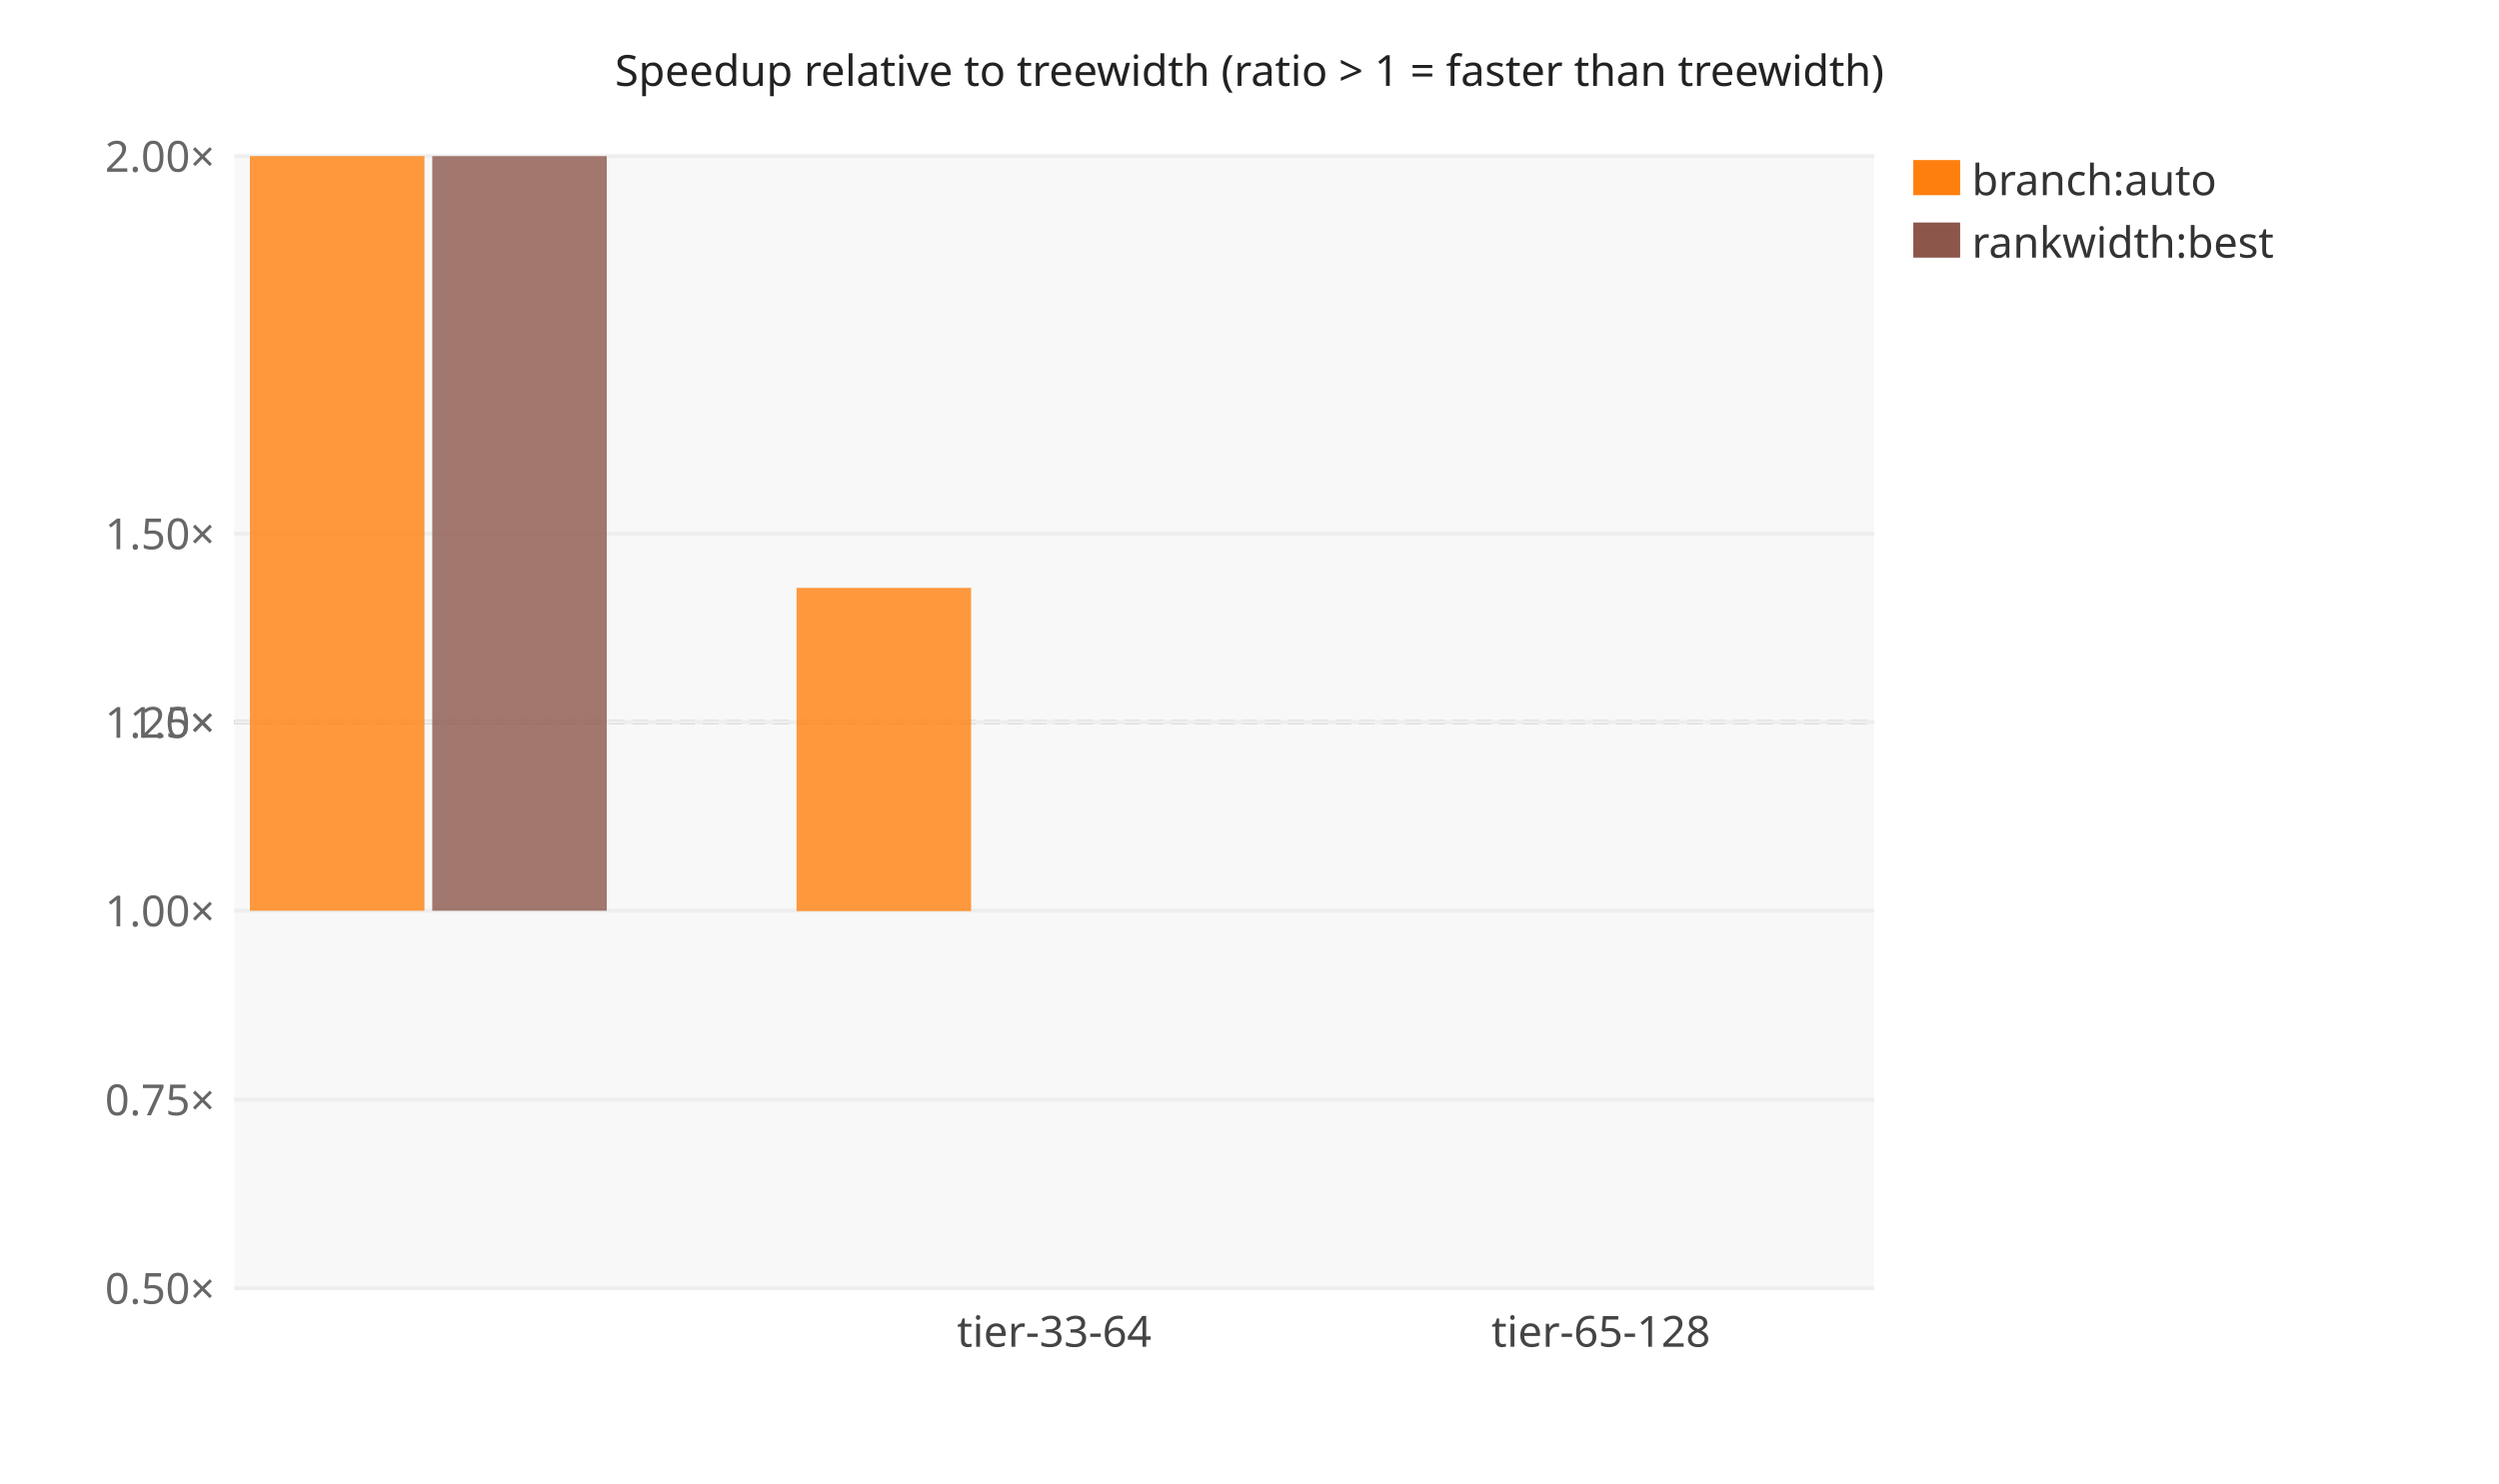
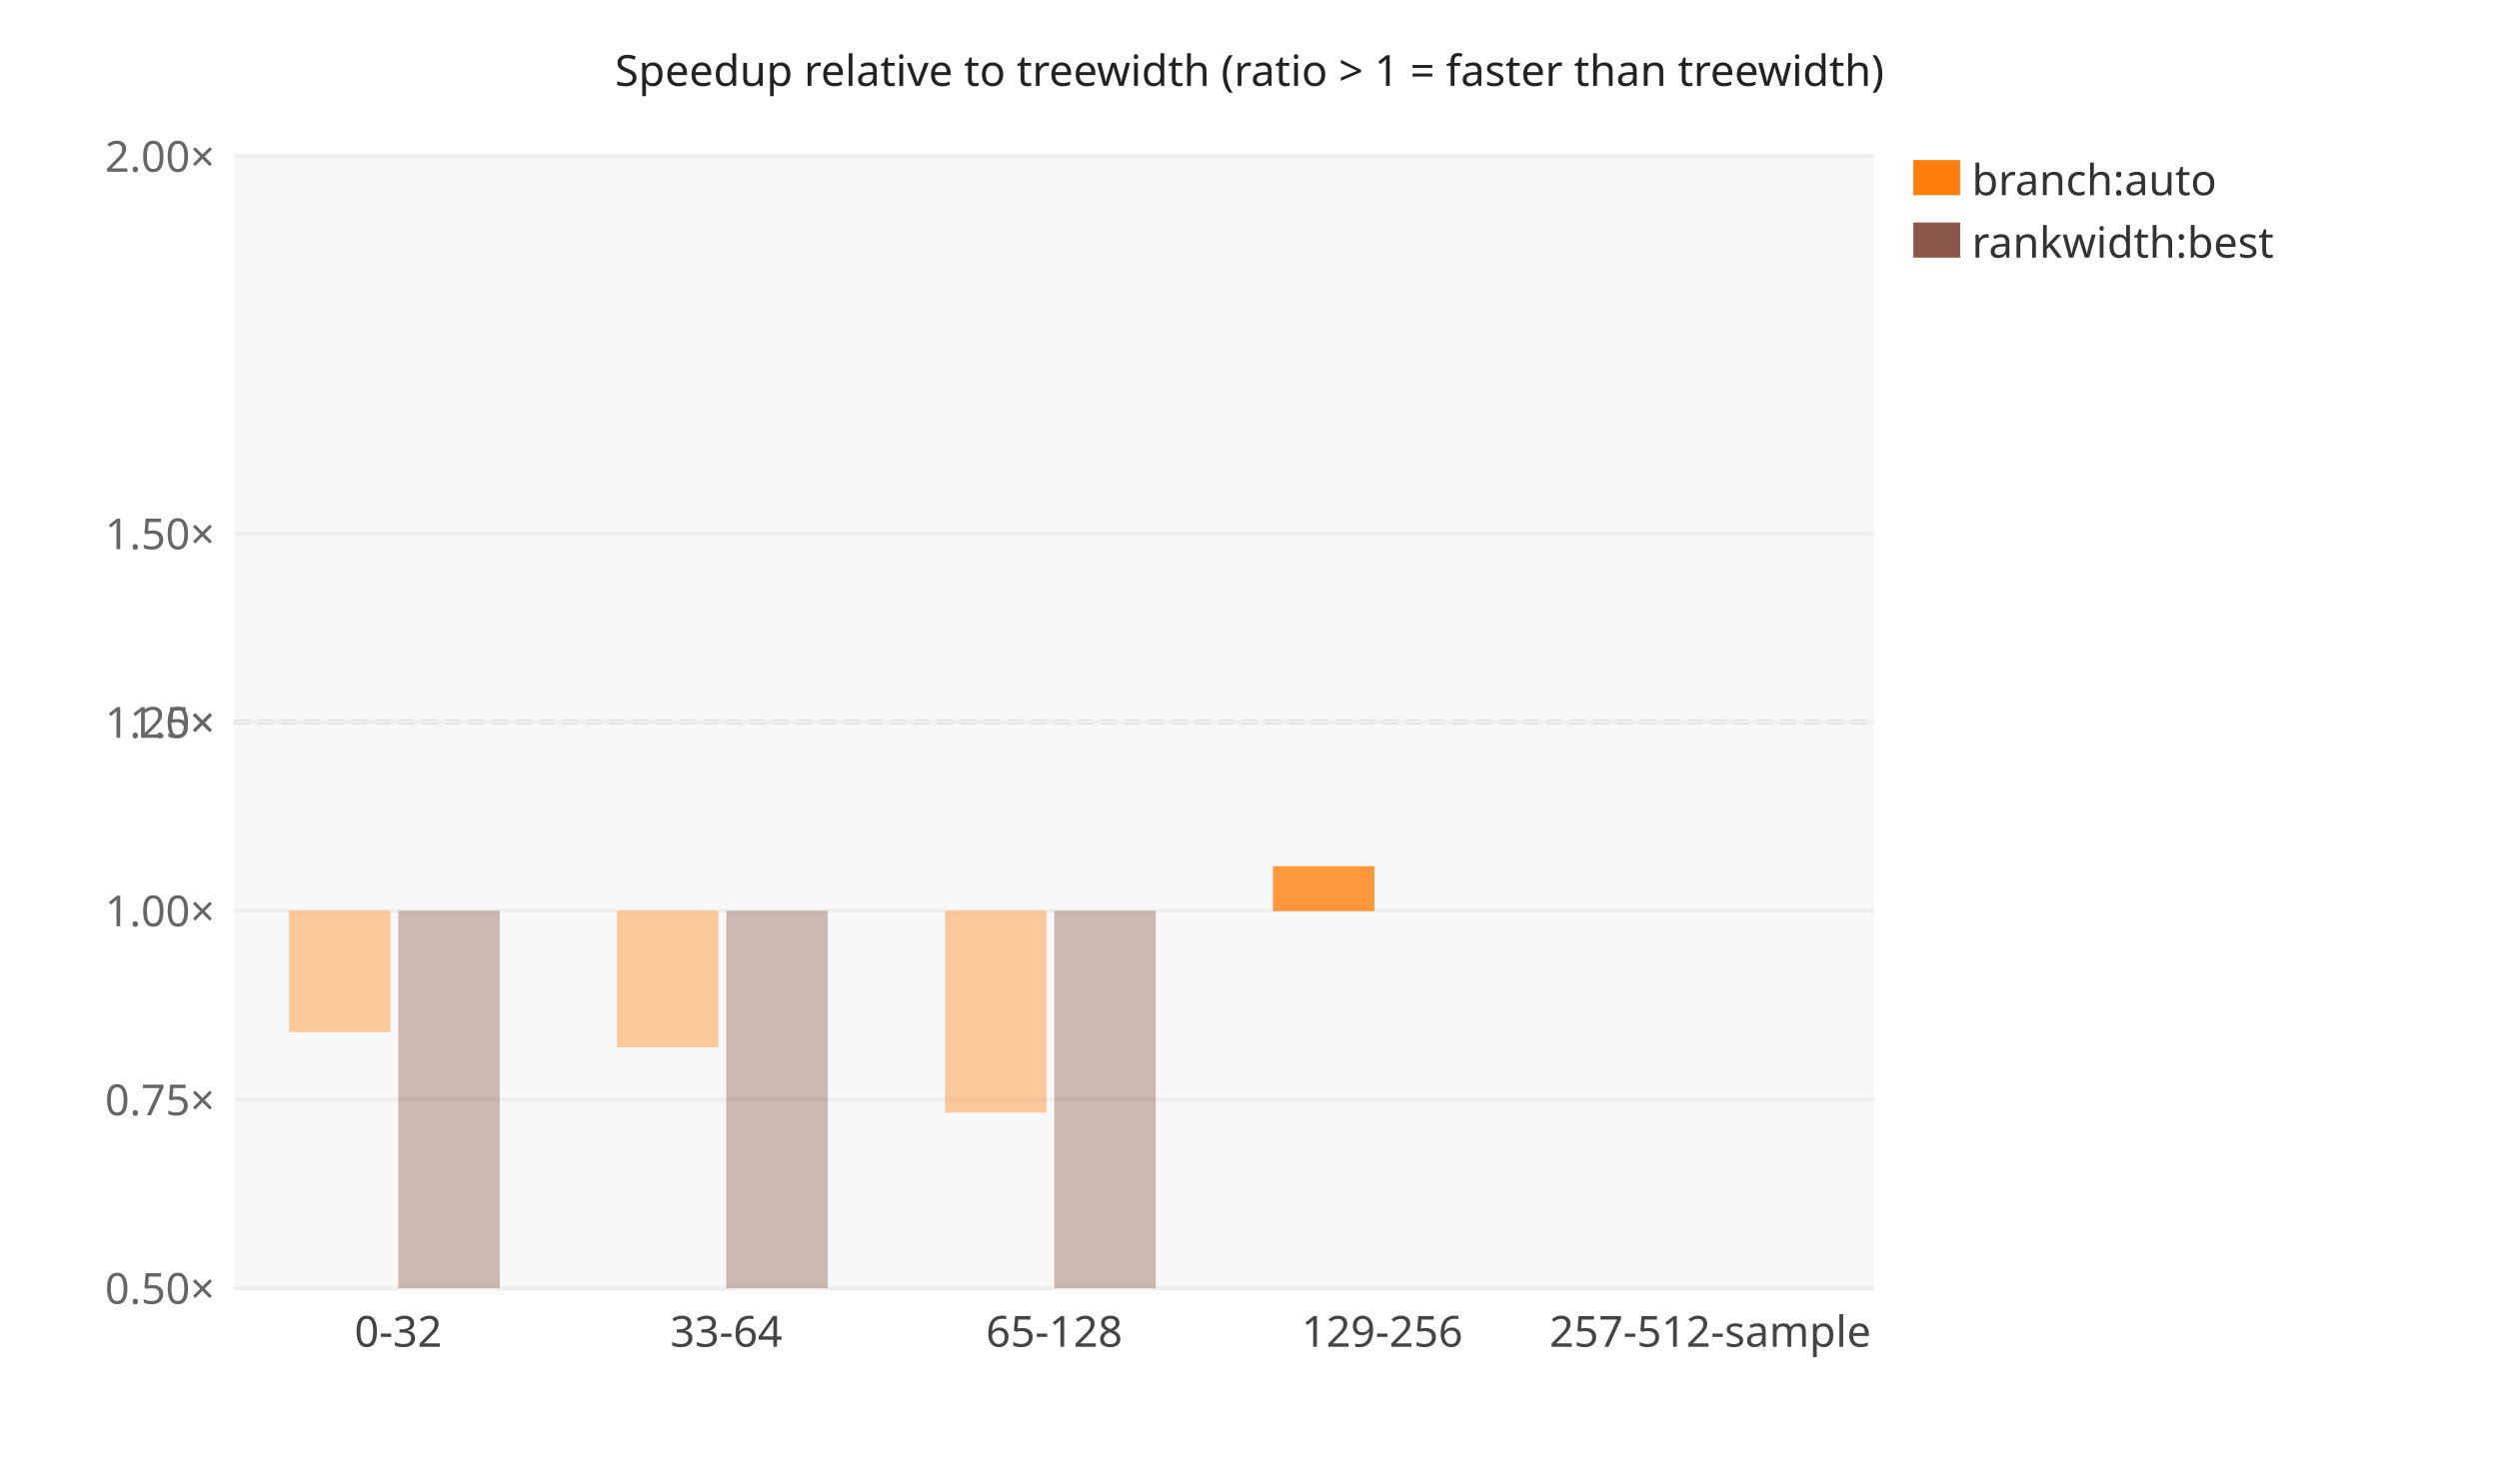
<svg xmlns="http://www.w3.org/2000/svg" width="640" height="380" viewBox="0 0 640 380">
  <style>text{font-family:sans-serif;font-size:11px;}</style>
  <rect x="60.0" y="40.0" width="420.0" height="290.0" fill="#f8f8f8" opacity="1.00" />
  <text x="320.0" y="22.0" text-anchor="middle" fill="#222" font-size="12">Speedup relative to treewidth (ratio &gt; 1 = faster than treewidth)</text>
  <line x1="60.0" y1="185.0" x2="480.0" y2="185.0" stroke="#999" stroke-width="1.0" stroke-dasharray="4,2" />
  <text x="55.0" y="189.0" text-anchor="end" fill="#666" font-size="10">1.0×</text>
  <text x="55.0" y="334.0" text-anchor="end" fill="#666" font-size="9">0.50×</text>
  <line x1="60.0" y1="330.0" x2="480.0" y2="330.0" stroke="#eee" stroke-width="1.0" />
  <text x="55.0" y="285.7" text-anchor="end" fill="#666" font-size="9">0.75×</text>
  <line x1="60.0" y1="281.7" x2="480.0" y2="281.7" stroke="#eee" stroke-width="1.0" />
  <text x="55.0" y="237.3" text-anchor="end" fill="#666" font-size="9">1.00×</text>
  <line x1="60.0" y1="233.3" x2="480.0" y2="233.3" stroke="#eee" stroke-width="1.0" />
  <text x="55.0" y="189.0" text-anchor="end" fill="#666" font-size="9">1.25×</text>
  <line x1="60.0" y1="185.0" x2="480.0" y2="185.0" stroke="#eee" stroke-width="1.0" />
  <text x="55.0" y="140.7" text-anchor="end" fill="#666" font-size="9">1.50×</text>
  <line x1="60.0" y1="136.7" x2="480.0" y2="136.7" stroke="#eee" stroke-width="1.0" />
  <text x="55.0" y="44.0" text-anchor="end" fill="#666" font-size="9">2.00×</text>
  <line x1="60.0" y1="40.0" x2="480.0" y2="40.0" stroke="#eee" stroke-width="1.0" />
-   <text x="130.0" y="345.0" text-anchor="middle" fill="#444" font-size="10" />
-   <rect x="64.0" y="40.0" width="44.7" height="193.3" fill="#ff7f0e" opacity="0.80" />
-   <rect x="110.7" y="40.0" width="44.7" height="193.3" fill="#8c564b" opacity="0.80" />
-   <text x="270.0" y="345.0" text-anchor="middle" fill="#444" font-size="10">tier-33-64</text>
-   <rect x="204.0" y="150.6" width="44.7" height="82.8" fill="#ff7f0e" opacity="0.80" />
-   <text x="410.0" y="345.0" text-anchor="middle" fill="#444" font-size="10">tier-65-128</text>
+   <text x="102.0" y="345.0" text-anchor="middle" fill="#444" font-size="10">0-32</text>
+   <rect x="74.0" y="233.3" width="26.0" height="31.1" fill="#ff7f0e" opacity="0.40" />
+   <rect x="102.0" y="233.3" width="26.0" height="96.7" fill="#8c564b" opacity="0.40" />
+   <text x="186.0" y="345.0" text-anchor="middle" fill="#444" font-size="10">33-64</text>
+   <rect x="158.0" y="233.3" width="26.0" height="35.0" fill="#ff7f0e" opacity="0.40" />
+   <rect x="186.0" y="233.3" width="26.0" height="96.7" fill="#8c564b" opacity="0.40" />
+   <text x="270.0" y="345.0" text-anchor="middle" fill="#444" font-size="10">65-128</text>
+   <rect x="242.0" y="233.3" width="26.0" height="51.7" fill="#ff7f0e" opacity="0.40" />
+   <rect x="270.0" y="233.3" width="26.0" height="96.7" fill="#8c564b" opacity="0.40" />
+   <text x="354.0" y="345.0" text-anchor="middle" fill="#444" font-size="10">129-256</text>
+   <rect x="326.0" y="221.9" width="26.0" height="11.5" fill="#ff7f0e" opacity="0.80" />
+   <text x="438.0" y="345.0" text-anchor="middle" fill="#444" font-size="10">257-512-sample</text>
  <rect x="490.0" y="41.0" width="12.0" height="9.0" fill="#ff7f0e" opacity="1.00" />
  <text x="505.0" y="50.0" text-anchor="start" fill="#333" font-size="10">branch:auto</text>
  <rect x="490.0" y="57.0" width="12.0" height="9.0" fill="#8c564b" opacity="1.00" />
  <text x="505.0" y="66.0" text-anchor="start" fill="#333" font-size="10">rankwidth:best</text>
</svg>
